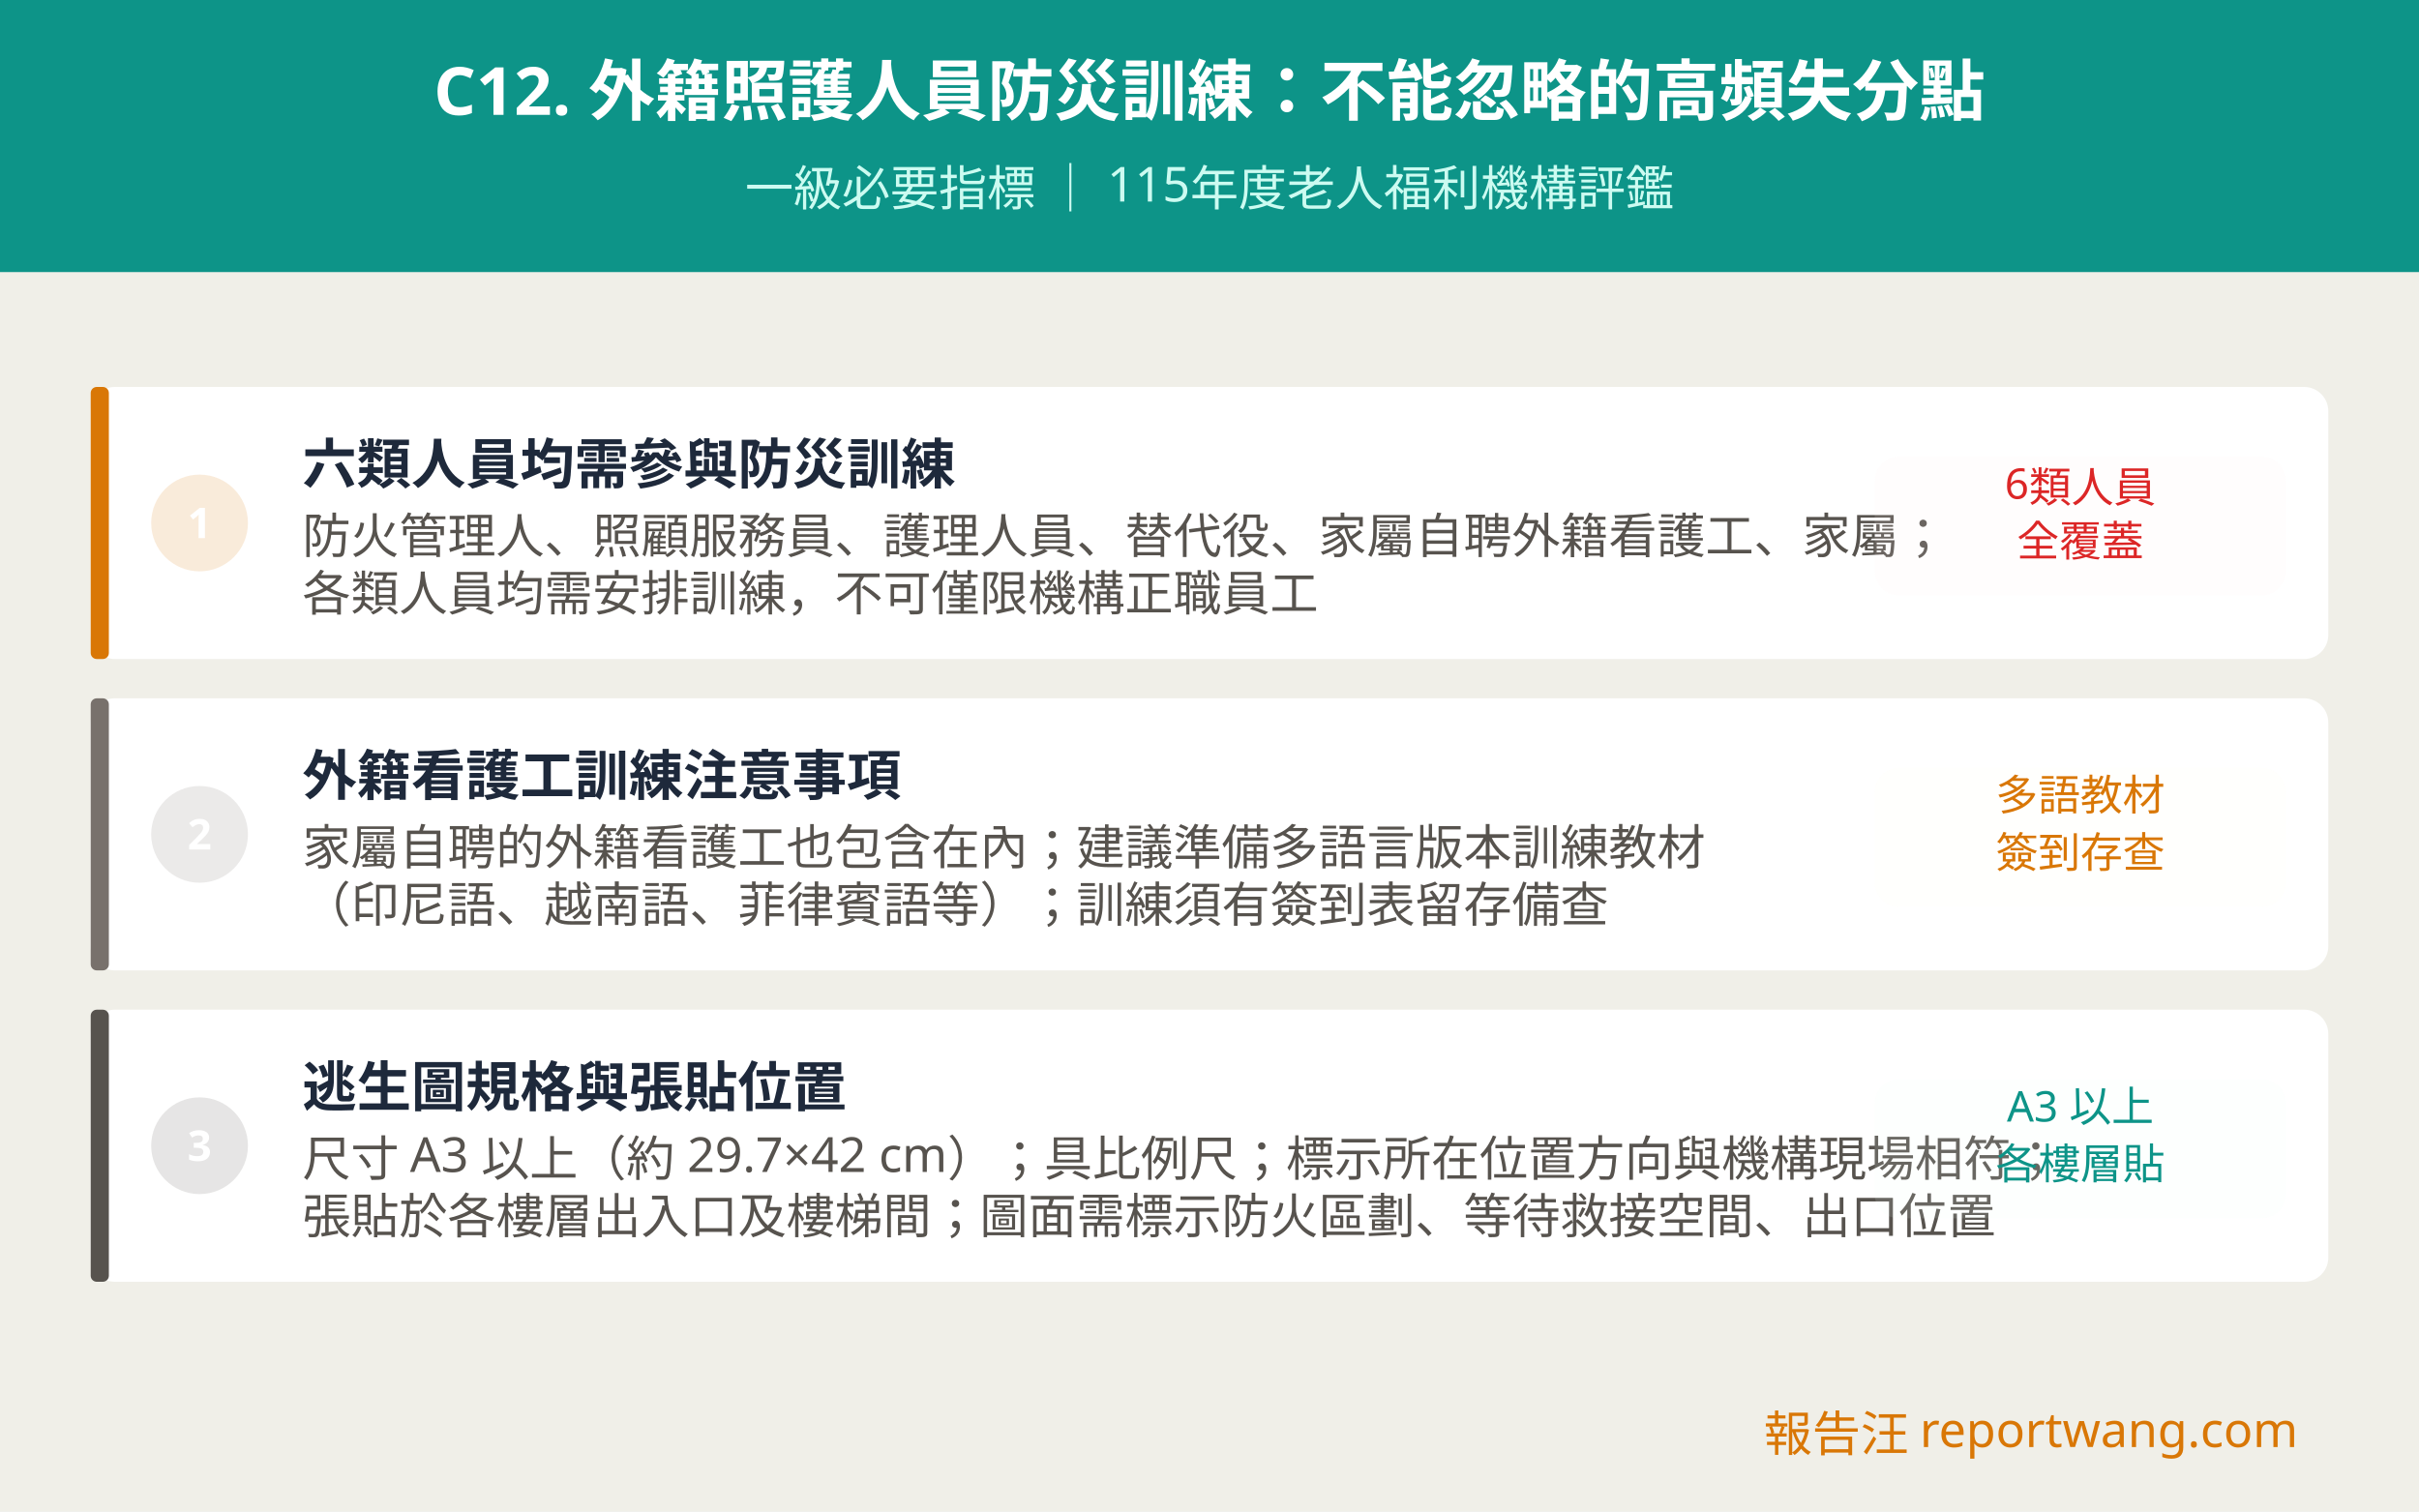
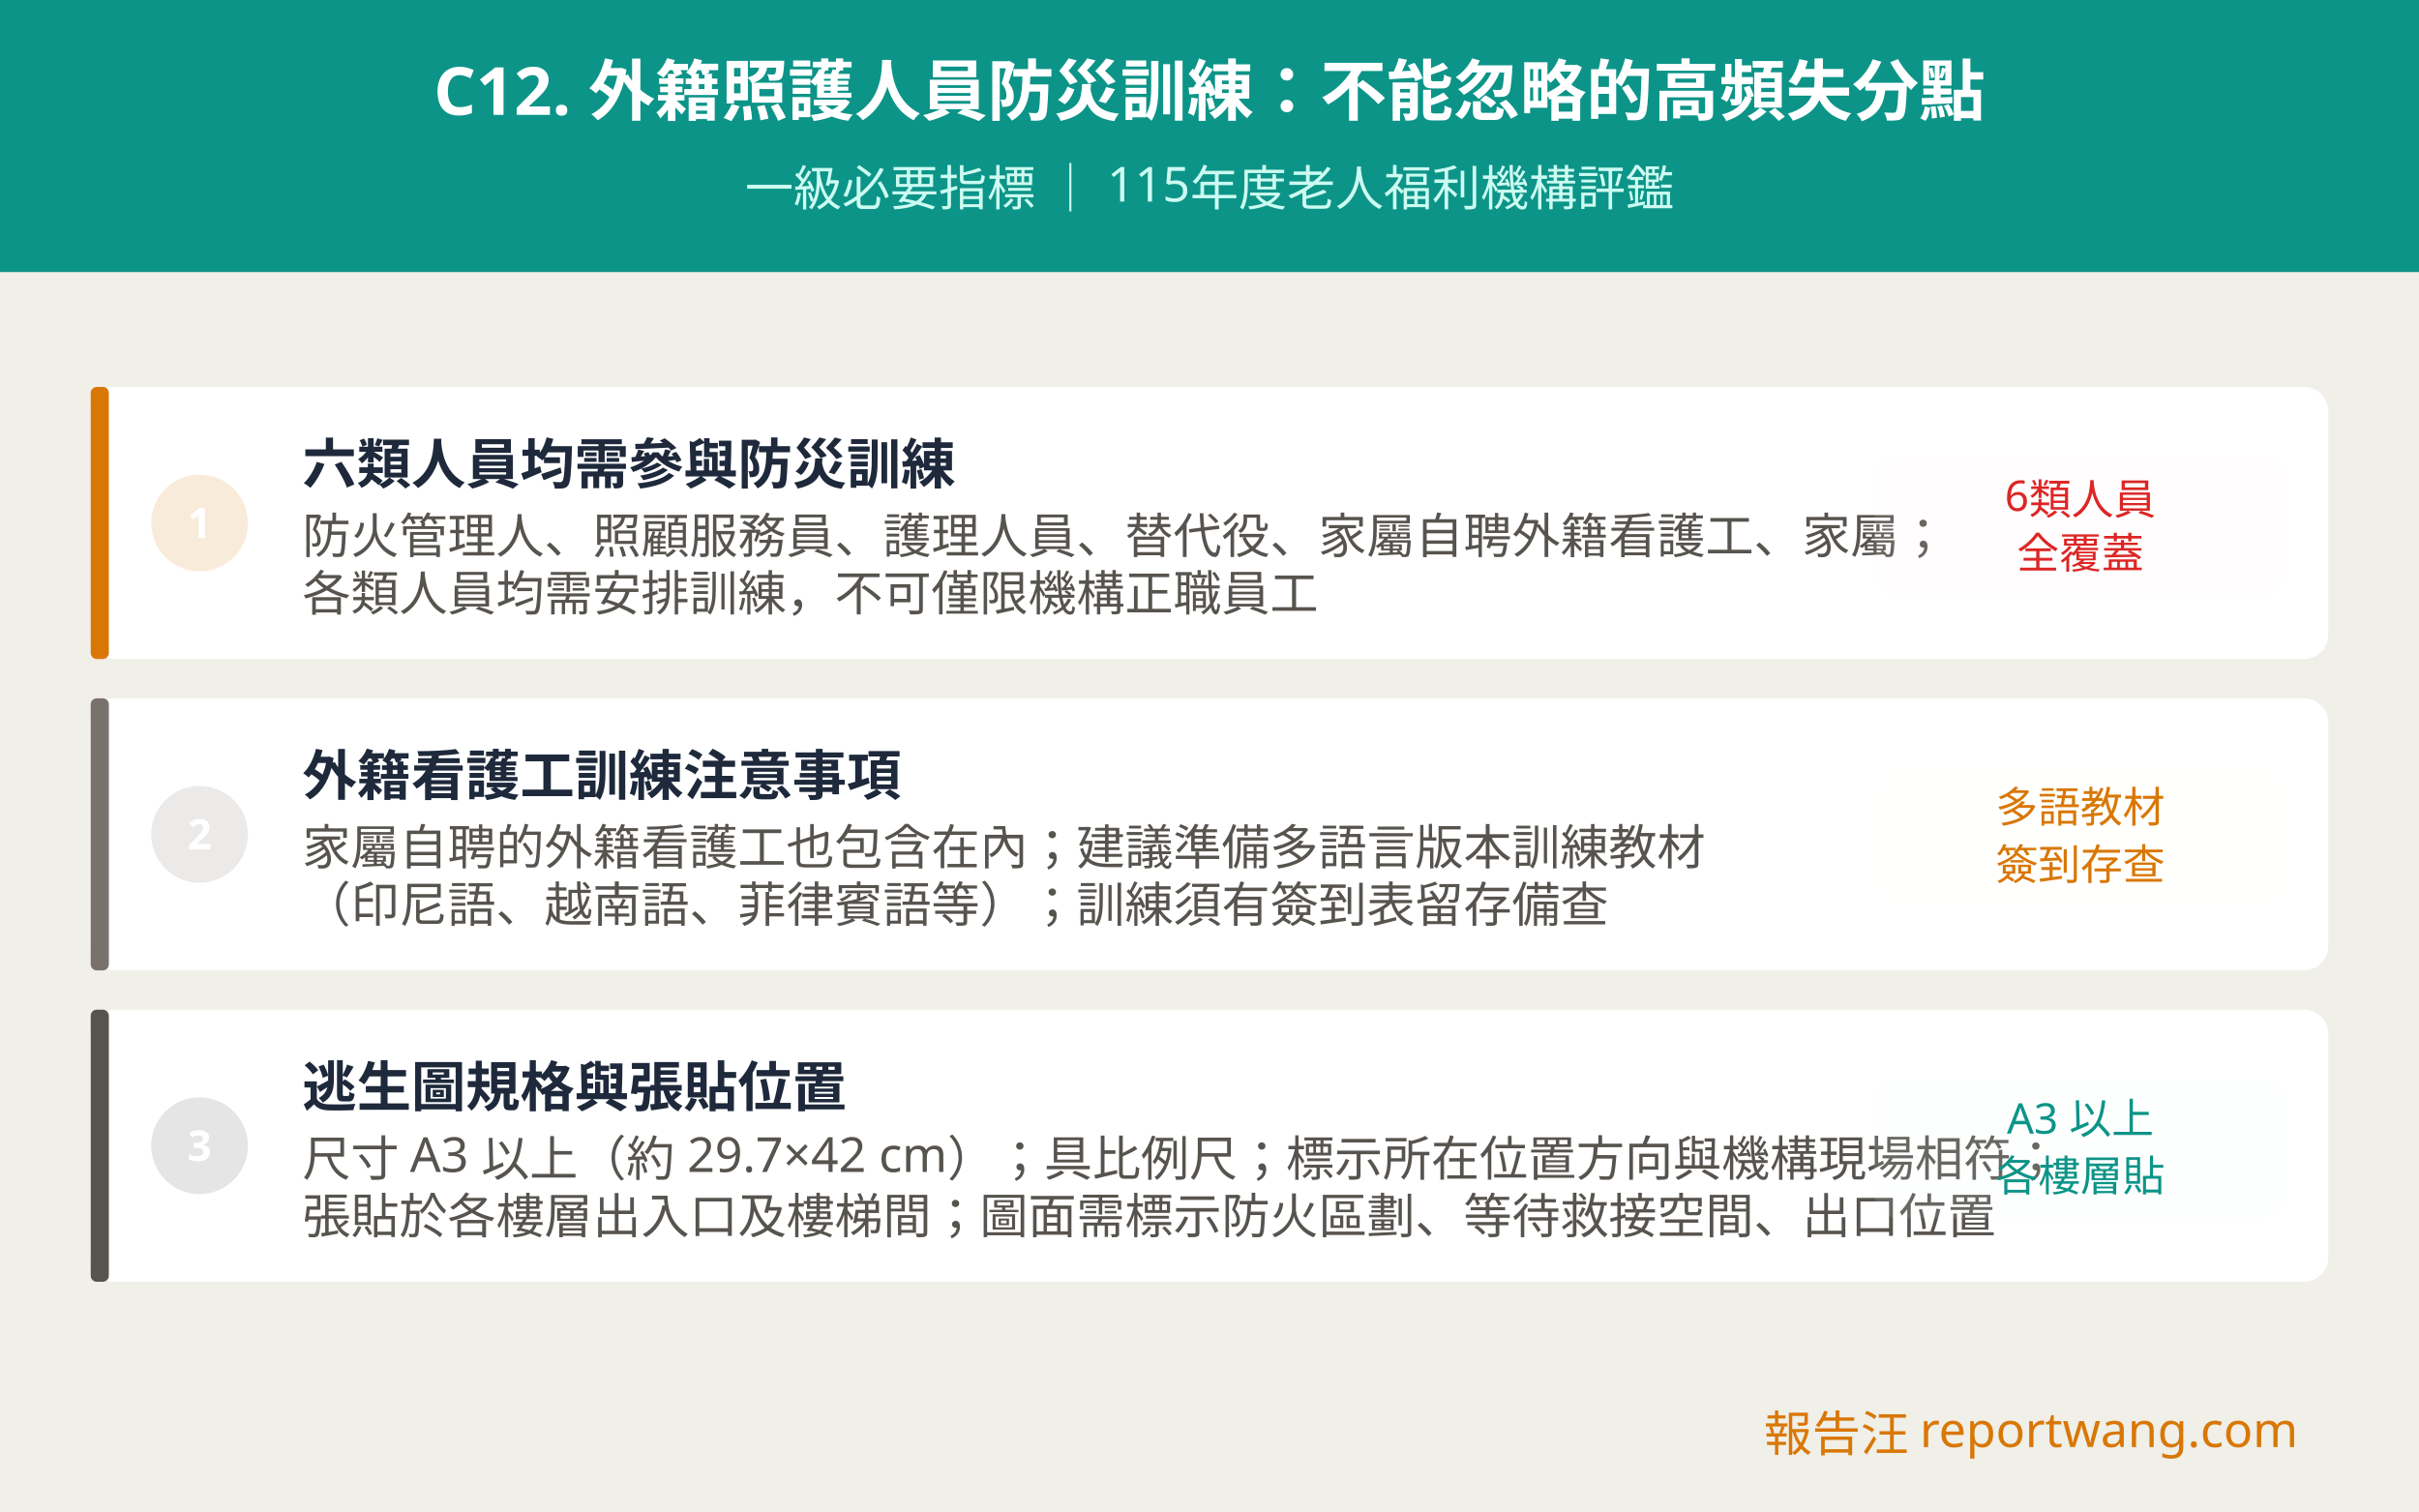
<svg xmlns="http://www.w3.org/2000/svg" viewBox="0 0 800 500" width="800" height="500" font-family="'Noto Sans TC', sans-serif">
  <rect width="800" height="500" fill="#f0efe8" />
  <rect x="0" y="0" width="800" height="90" fill="#0d9488" />
  <text x="400" y="38" font-size="22" font-weight="bold" fill="white" text-anchor="middle">C12. 外籍照護人員防災訓練：不能忽略的高頻失分點</text>
  <text x="400" y="68" font-size="16" fill="#ccfbf1" text-anchor="middle">一級必要指標 ｜ 115年度老人福利機構評鑑</text>
  <rect x="30" y="128" width="740" height="90" rx="8" fill="white" />
  <rect x="30" y="128" width="6" height="90" rx="2" fill="#d97706" />
  <circle cx="66" cy="173" r="16" fill="#d97706" opacity="0.15" />
  <text x="66" y="178" font-size="14" font-weight="bold" fill="white" text-anchor="middle">1</text>
  <text x="100" y="160" font-size="18" font-weight="bold" fill="#1e293b">六類人員均需參與防災訓練</text>
  <text x="100" y="183" font-size="16" fill="#57534e">防火管理人、照顧服務員、護理人員、替代役、家屬自聘外籍看護工、家屬；</text>
  <text x="100" y="202" font-size="16" fill="#57534e">各類人員均需安排訓練，不可僅限機構正職員工</text>
  <rect x="620" y="151" width="136" height="46" rx="8" fill="#fef2f2" opacity="0.12" />
-   <text x="688" y="165" font-size="14" fill="#dc2626" text-anchor="middle">6類人員</text>
-   <text x="688" y="184" font-size="14" fill="#dc2626" text-anchor="middle">全覆蓋</text>
+   <text x="688" y="169" font-size="14" fill="#dc2626" text-anchor="middle">6類人員</text>
+   <text x="688" y="188" font-size="14" fill="#dc2626" text-anchor="middle">全覆蓋</text>
  <rect x="30" y="231" width="740" height="90" rx="8" fill="white" />
  <rect x="30" y="231" width="6" height="90" rx="2" fill="#78716c" />
  <circle cx="66" cy="276" r="16" fill="#78716c" opacity="0.15" />
  <text x="66" y="281" font-size="14" font-weight="bold" fill="white" text-anchor="middle">2</text>
  <text x="100" y="263" font-size="18" font-weight="bold" fill="#1e293b">外籍看護工訓練注意事項</text>
  <text x="100" y="286" font-size="16" fill="#57534e">家屬自聘的外籍看護工也包含在內；建議準備多語言版本訓練教材</text>
  <text x="100" y="305" font-size="16" fill="#57534e">（印尼語、越南語、菲律賓語等）；訓練須有簽到表留存備查</text>
  <rect x="620" y="254" width="136" height="46" rx="8" fill="#fffbeb" opacity="0.12" />
-   <text x="688" y="268" font-size="14" fill="#d97706" text-anchor="middle">多語教材</text>
-   <text x="688" y="287" font-size="14" fill="#d97706" text-anchor="middle">簽到存查</text>
+   <text x="688" y="272" font-size="14" fill="#d97706" text-anchor="middle">多語教材</text>
+   <text x="688" y="291" font-size="14" fill="#d97706" text-anchor="middle">簽到存查</text>
  <rect x="30" y="334" width="740" height="90" rx="8" fill="white" />
  <rect x="30" y="334" width="6" height="90" rx="2" fill="#57534e" />
  <circle cx="66" cy="379" r="16" fill="#57534e" opacity="0.15" />
  <text x="66" y="384" font-size="14" font-weight="bold" fill="white" text-anchor="middle">3</text>
  <text x="100" y="366" font-size="18" font-weight="bold" fill="#1e293b">逃生圖規格與張貼位置</text>
  <text x="100" y="389" font-size="16" fill="#57534e">尺寸 A3 以上（約 29.7×42 cm）；具比例尺；標示所在位置方向與機構現場相符；</text>
  <text x="100" y="408" font-size="16" fill="#57534e">張貼於各樓層出入口及樓梯間；圖面需標示防火區劃、等待救接空間、出口位置</text>
  <rect x="620" y="357" width="136" height="46" rx="8" fill="#f0fdf4" opacity="0.12" />
-   <text x="688" y="371" font-size="14" fill="#0d9488" text-anchor="middle">A3 以上</text>
-   <text x="688" y="390" font-size="14" fill="#0d9488" text-anchor="middle">各樓層貼</text>
+   <text x="688" y="375" font-size="14" fill="#0d9488" text-anchor="middle">A3 以上</text>
+   <text x="688" y="394" font-size="14" fill="#0d9488" text-anchor="middle">各樓層貼</text>
  <text x="760" y="480" font-size="16" fill="#d97706" text-anchor="end" font-weight="400">報告汪 reportwang.com</text>
</svg>
